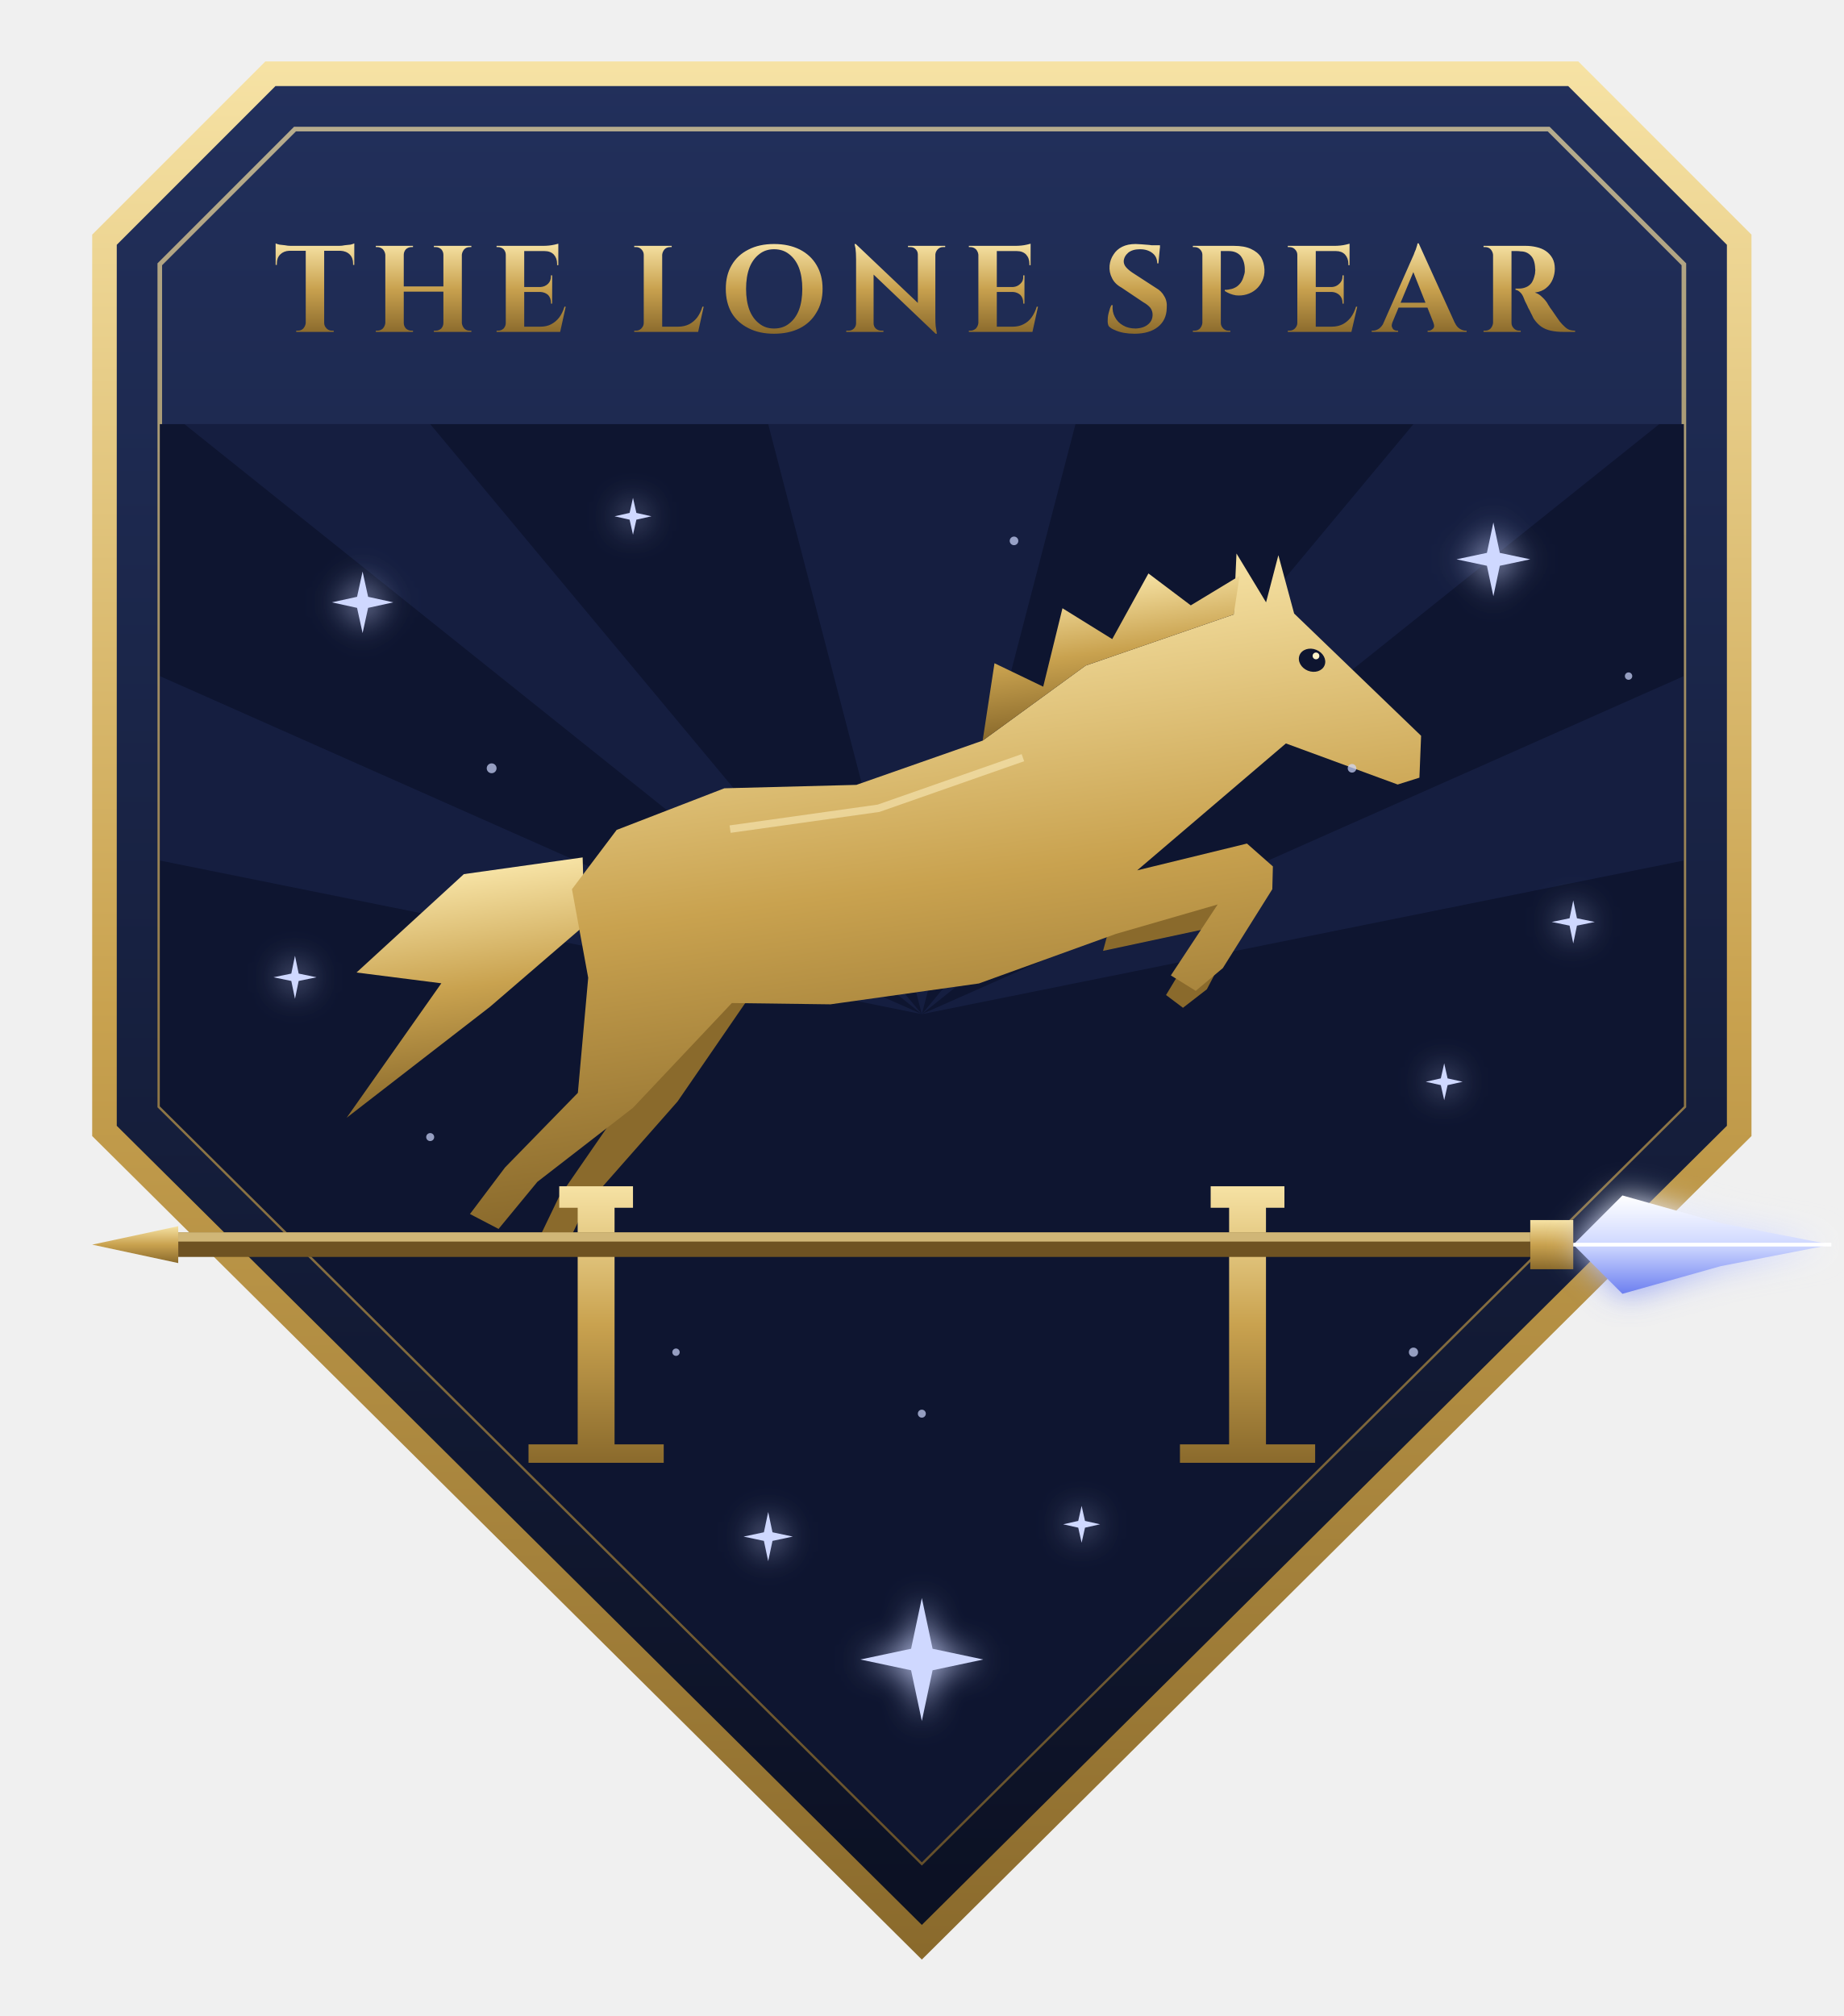
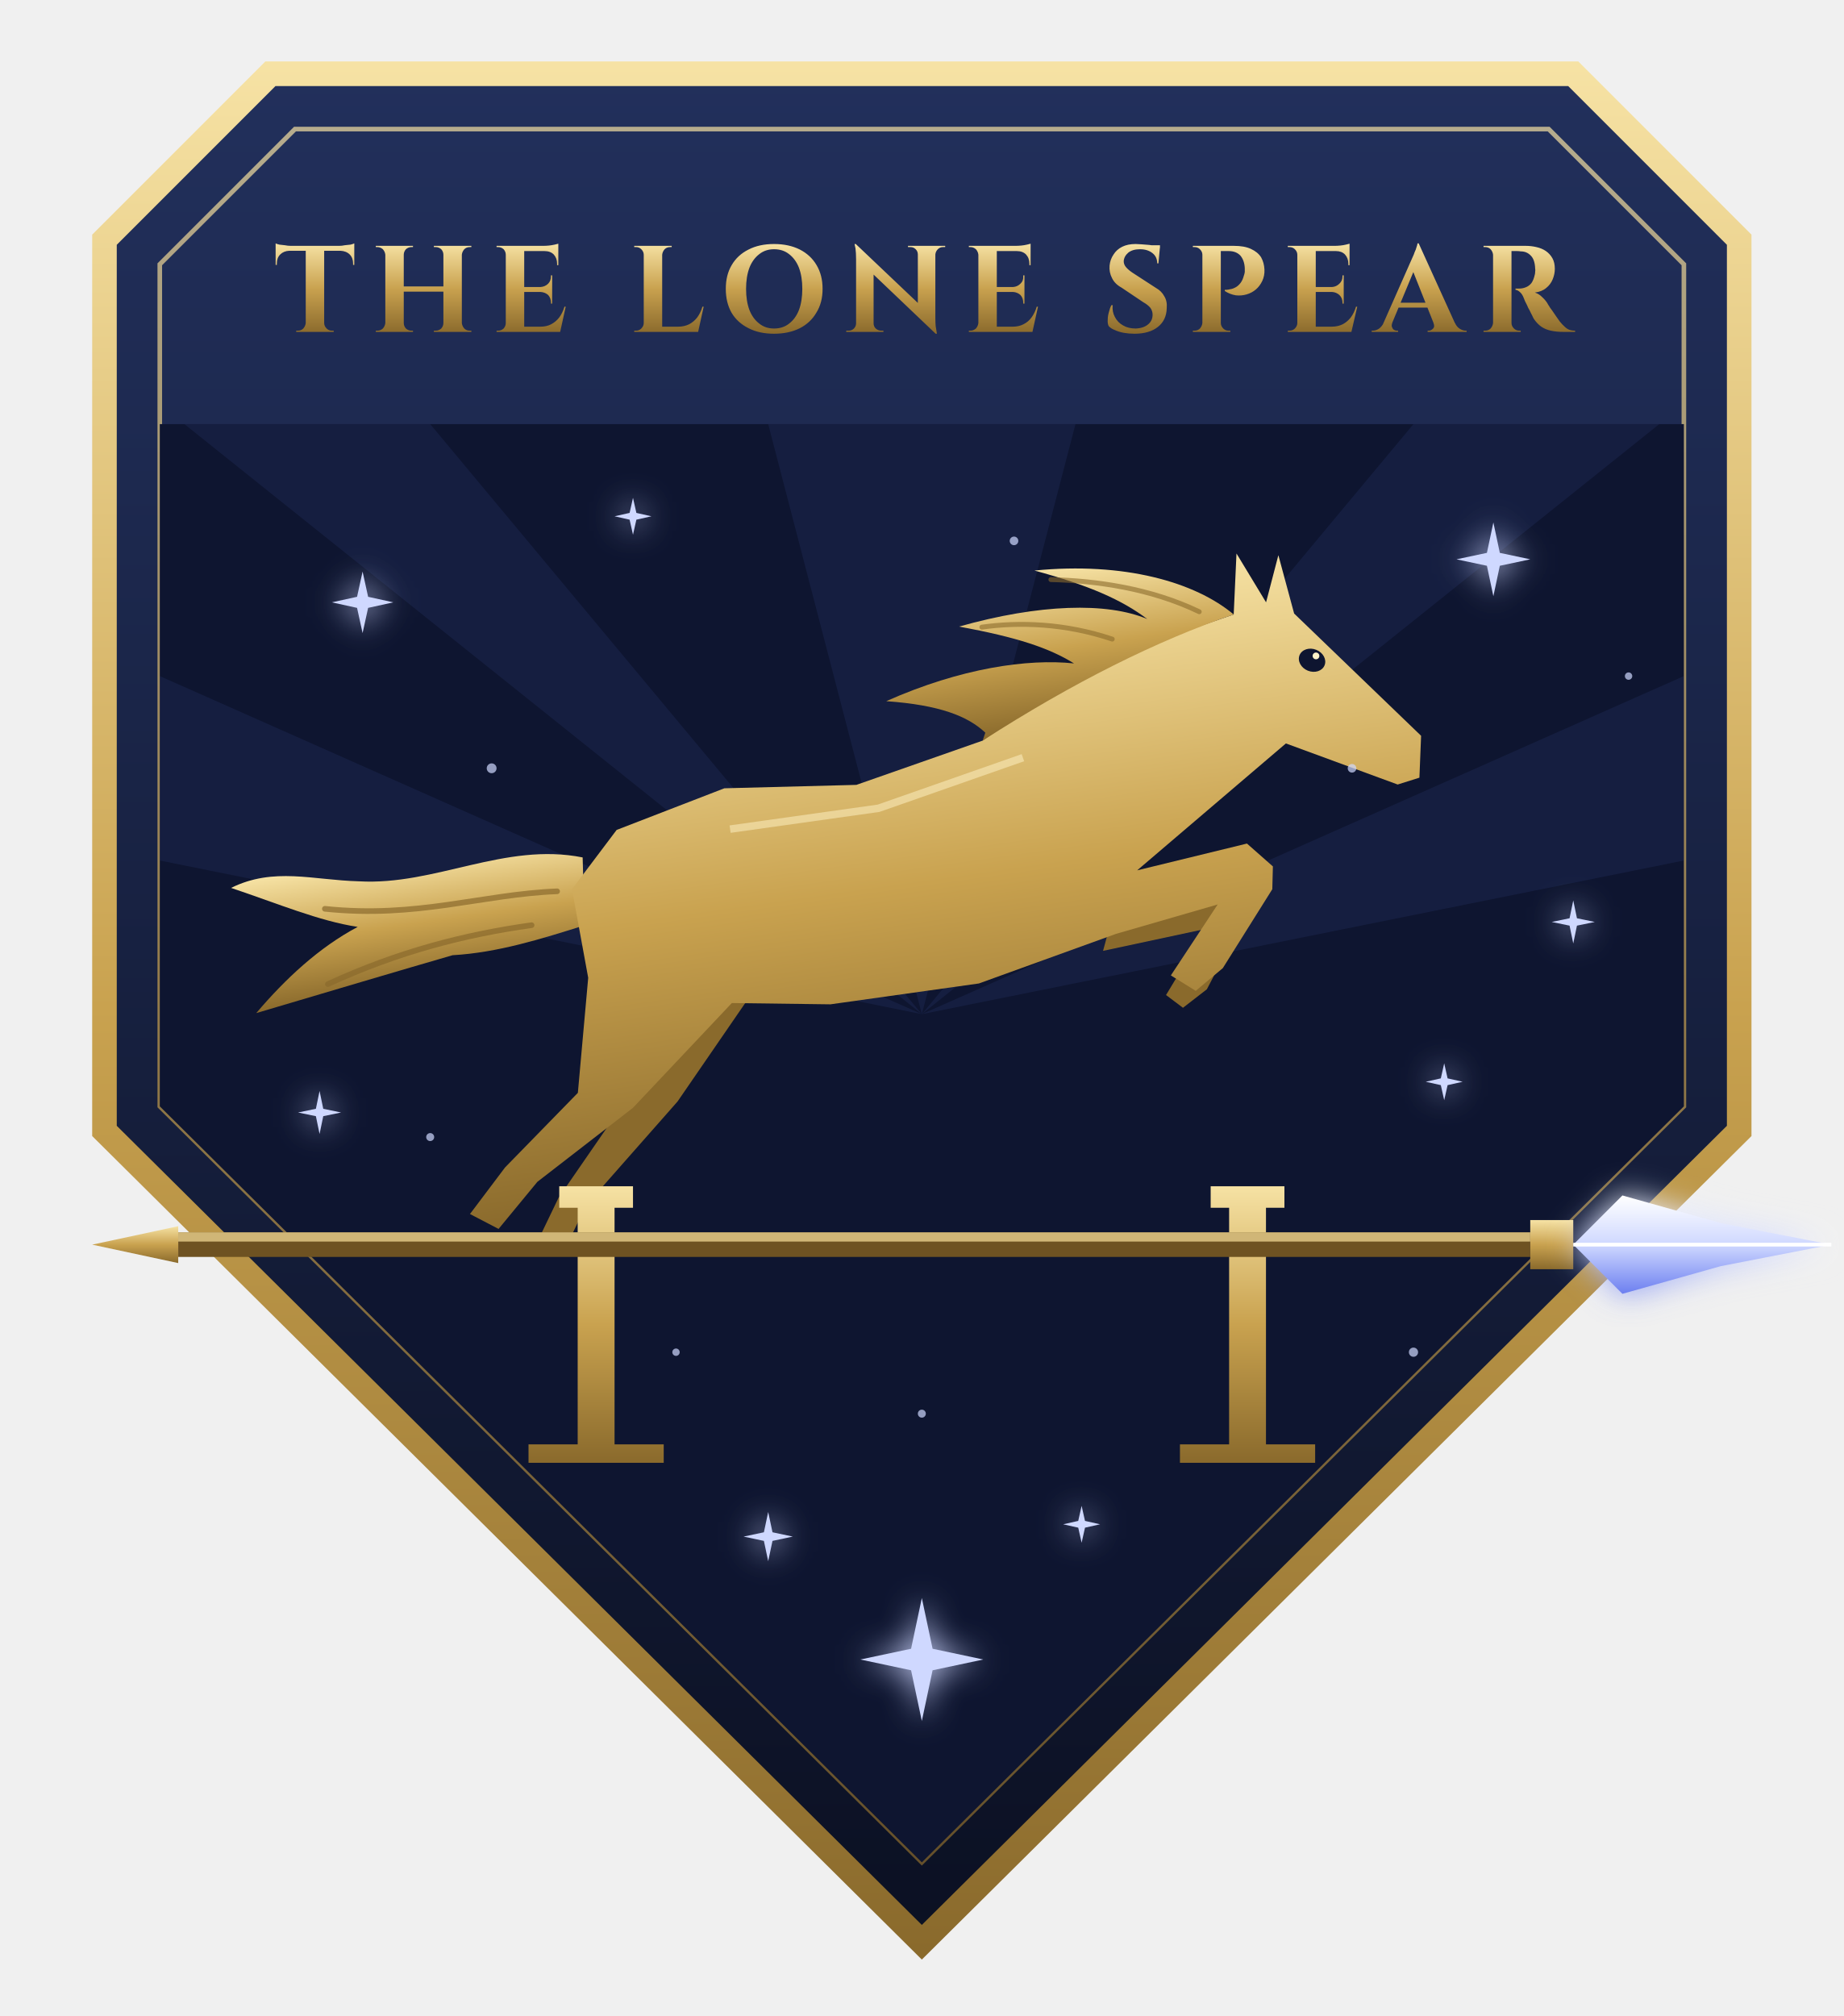
<svg xmlns="http://www.w3.org/2000/svg" viewBox="0 0 600 656" role="img" aria-labelledby="tls-title">
  <defs>
    <linearGradient id="tls-bg" x1="0" y1="0" x2="0" y2="1">
      <stop offset="0" stop-color="#22305c" />
      <stop offset="1" stop-color="#0b1022" />
    </linearGradient>
    <linearGradient id="tls-gold" x1="0" y1="0" x2="0" y2="1">
      <stop offset="0" stop-color="#f6e2a4" />
      <stop offset="0.5" stop-color="#c9a24f" />
      <stop offset="1" stop-color="#8a6a2c" />
    </linearGradient>
    <linearGradient id="tls-blade" x1="0" y1="0" x2="0" y2="1">
      <stop offset="0" stop-color="#ffffff" />
      <stop offset="0.5" stop-color="#cfd8ff" />
      <stop offset="1" stop-color="#6c7ff0" />
    </linearGradient>
    <filter id="tls-glow" x="-50%" y="-50%" width="200%" height="200%">
      <feGaussianBlur stdDeviation="5" result="b" />
      <feMerge>
        <feMergeNode in="b" />
        <feMergeNode in="SourceGraphic" />
      </feMerge>
    </filter>
    <clipPath id="tls-field">
      <path d="M52,138 L548,138 L548,360 L300,606 L52,360 Z" />
    </clipPath>
  </defs>
  <path d="M88,24 L512,24 L566,78 L566,368 L300,632 L34,368 L34,78 Z" fill="url(#tls-bg)" stroke="url(#tls-gold)" stroke-width="8" stroke-linejoin="miter" />
  <path d="M96,42 L504,42 L548,86 L548,360 L300,606 L52,360 L52,86 Z" fill="none" stroke="url(#tls-gold)" stroke-width="1.5" opacity="0.7" />
  <path d="M52,138 L548,138" stroke="url(#tls-gold)" stroke-width="5" />
  <path d="M52,130 L548,130" stroke="url(#tls-gold)" stroke-width="1.5" opacity="0.7" />
  <path d="M105.5 80.1V108.0H99.5V80.1ZM115.3 80.0V81.6H89.7V80.0ZM115.3 81.5V86.2L114.9 86.2V85.7Q114.9 83.9 113.8 82.8Q112.7 81.7 110.8 81.6V81.5ZM115.3 79.2V80.4L110.4 80.0Q111.3 80.0 112.2 79.8Q113.2 79.7 114.1 79.6Q114.9 79.4 115.3 79.2ZM99.6 105.1V108.0H96.4V107.6Q96.4 107.6 96.7 107.6Q96.9 107.6 96.9 107.6Q98.0 107.6 98.7 106.9Q99.4 106.1 99.5 105.1ZM105.4 105.1H105.5Q105.5 106.1 106.3 106.9Q107.0 107.6 108.0 107.6Q108.0 107.6 108.3 107.6Q108.6 107.6 108.6 107.6V108.0H105.4ZM94.1 81.5V81.6Q92.3 81.7 91.2 82.8Q90.1 83.9 90.1 85.7V86.2L89.7 86.2V81.5ZM89.7 79.2Q90.1 79.4 90.9 79.6Q91.7 79.7 92.7 79.8Q93.7 80.0 94.6 80.0L89.7 80.4Z M150.3 80.0V108.0H144.3V80.0ZM131.4 80.0V108.0H125.4V80.0ZM144.7 93.2V94.9H131.0V93.2ZM125.5 105.1V108.0H122.3V107.6Q122.3 107.6 122.5 107.6Q122.8 107.6 122.8 107.6Q123.8 107.6 124.6 106.9Q125.3 106.1 125.4 105.1ZM125.5 82.9H125.4Q125.3 81.9 124.6 81.1Q123.8 80.4 122.8 80.4Q122.8 80.4 122.5 80.4Q122.3 80.4 122.3 80.4V80.0H125.5ZM131.2 105.1H131.4Q131.4 106.1 132.1 106.9Q132.9 107.6 133.9 107.6Q133.9 107.6 134.2 107.6Q134.4 107.6 134.4 107.6V108.0H131.2ZM131.2 82.9V80.0H134.4V80.4Q134.4 80.4 134.2 80.4Q133.9 80.4 133.9 80.4Q132.9 80.4 132.1 81.1Q131.4 81.9 131.4 82.9ZM144.4 105.1V108.0H141.2V107.6Q141.3 107.6 141.5 107.6Q141.8 107.6 141.8 107.6Q142.8 107.6 143.6 106.9Q144.3 106.1 144.3 105.1ZM144.4 82.9H144.3Q144.3 81.9 143.6 81.1Q142.8 80.4 141.8 80.4Q141.8 80.4 141.5 80.4Q141.3 80.4 141.2 80.4V80.0H144.4ZM150.2 105.1H150.3Q150.4 106.1 151.1 106.9Q151.8 107.6 152.9 107.6Q152.9 107.6 153.1 107.6Q153.4 107.6 153.4 107.6V108.0H150.2ZM150.2 82.9V80.0H153.4V80.4Q153.4 80.4 153.1 80.4Q152.9 80.4 152.9 80.4Q151.8 80.4 151.1 81.1Q150.4 81.9 150.3 82.9Z M170.6 80.0V108.0H164.6V80.0ZM181.2 106.3 182.2 108.0H170.5V106.3ZM179.7 93.4V95.0H170.5V93.4ZM181.7 80.0V81.7H170.5V80.0ZM184.1 99.8 182.3 108.0H174.4L175.9 106.3Q177.9 106.3 179.4 105.5Q180.9 104.7 182.0 103.3Q183.1 101.8 183.7 99.8ZM179.7 95.0V98.8H179.3V98.5Q179.3 97.0 178.4 96.0Q177.4 95.1 175.9 95.0V95.0ZM179.7 89.6V93.4H175.9V93.4Q177.4 93.3 178.4 92.3Q179.3 91.4 179.3 89.9V89.6ZM181.7 81.6V86.3H181.3V85.8Q181.3 84.0 180.2 82.8Q179.1 81.7 177.2 81.7V81.6ZM181.7 79.3V80.4L176.8 80.0Q177.7 80.0 178.7 79.9Q179.6 79.8 180.5 79.6Q181.3 79.4 181.7 79.3ZM164.8 105.1V108.0H161.6V107.6Q161.6 107.6 161.8 107.6Q162.1 107.6 162.1 107.6Q163.1 107.6 163.9 106.9Q164.6 106.1 164.6 105.1ZM164.8 82.9H164.6Q164.6 81.9 163.9 81.1Q163.1 80.4 162.1 80.4Q162.1 80.4 161.8 80.4Q161.6 80.4 161.6 80.4L161.6 80.0H164.8Z M215.5 80.0V108.0H209.5V80.0ZM226.1 106.3 227.0 108.0H215.4V106.3ZM229.0 99.8 227.2 108.0H219.3L220.7 106.3Q222.7 106.3 224.3 105.5Q225.8 104.7 226.9 103.3Q228.0 101.8 228.6 99.8ZM209.6 105.1V108.0H206.4V107.6Q206.4 107.6 206.7 107.6Q207.0 107.6 207.0 107.6Q208.0 107.6 208.7 106.9Q209.5 106.1 209.5 105.1ZM209.6 82.9H209.5Q209.5 81.9 208.7 81.1Q208.0 80.4 207.0 80.4Q207.0 80.4 206.7 80.4Q206.4 80.4 206.4 80.4V80.0H209.6ZM215.4 82.9V80.0H218.6V80.4Q218.6 80.4 218.3 80.4Q218.1 80.4 218.1 80.4Q217.0 80.4 216.3 81.1Q215.6 81.9 215.5 82.9Z M251.9 79.4Q256.7 79.4 260.3 81.2Q263.8 83.0 265.7 86.2Q267.7 89.5 267.7 94.0Q267.7 98.5 265.7 101.7Q263.8 105.0 260.3 106.8Q256.7 108.6 251.9 108.6Q247.1 108.6 243.6 106.8Q240.0 105.0 238.1 101.8Q236.2 98.5 236.2 94.0Q236.2 89.5 238.1 86.3Q240.0 83.0 243.6 81.2Q247.1 79.4 251.9 79.4ZM251.9 106.9Q254.8 106.9 256.8 105.3Q258.9 103.7 260.0 100.9Q261.1 98.0 261.1 94.0Q261.1 90.0 260.0 87.1Q258.9 84.3 256.8 82.7Q254.8 81.1 251.9 81.1Q249.1 81.1 247.1 82.7Q245.0 84.3 243.9 87.1Q242.8 90.0 242.8 94.0Q242.8 98.0 243.9 100.9Q245.0 103.7 247.1 105.3Q249.1 106.9 251.9 106.9Z M278.5 79.4 304.1 103.7 304.5 108.6 279.0 84.3ZM278.7 105.2V108.0H275.4V107.6Q275.4 107.6 275.8 107.6Q276.1 107.6 276.2 107.6Q277.2 107.6 277.9 106.9Q278.6 106.2 278.6 105.2ZM284.3 105.2Q284.3 106.2 285.0 106.9Q285.8 107.6 286.8 107.6Q286.8 107.6 287.2 107.6Q287.5 107.6 287.5 107.6V108.0H284.2V105.2ZM278.5 79.4 284.3 85.5 284.3 108.0H278.6V84.4Q278.6 82.2 278.4 80.8Q278.1 79.4 278.1 79.4ZM304.4 80.0V103.4Q304.4 104.9 304.5 106.1Q304.7 107.3 304.8 107.9Q304.9 108.6 304.9 108.6H304.5L298.7 102.1V80.0ZM307.6 80.0V80.4Q307.6 80.4 307.3 80.4Q306.9 80.4 306.9 80.4Q305.9 80.4 305.2 81.1Q304.5 81.8 304.4 82.8H304.3V80.0ZM295.5 80.0H298.8V82.8H298.7Q298.7 81.8 298.0 81.1Q297.3 80.4 296.3 80.4Q296.3 80.4 295.9 80.4Q295.5 80.4 295.5 80.4Z M324.4 80.0V108.0H318.4V80.0ZM334.9 106.3 335.9 108.0H324.2V106.3ZM333.4 93.4V95.0H324.2V93.4ZM335.4 80.0V81.7H324.2V80.0ZM337.8 99.8 336.0 108.0H328.1L329.6 106.3Q331.6 106.3 333.1 105.5Q334.7 104.7 335.7 103.3Q336.8 101.8 337.4 99.8ZM333.4 95.0V98.8H333.0V98.5Q333.0 97.0 332.1 96.0Q331.1 95.1 329.7 95.0V95.0ZM333.4 89.6V93.4H329.7V93.4Q331.1 93.3 332.1 92.3Q333.1 91.4 333.0 89.9V89.6ZM335.4 81.6V86.3H335.0V85.8Q335.0 84.0 333.9 82.8Q332.8 81.7 330.9 81.7V81.6ZM335.4 79.3V80.4L330.5 80.0Q331.4 80.0 332.4 79.9Q333.4 79.8 334.2 79.6Q335.0 79.4 335.4 79.3ZM318.5 105.1V108.0H315.3V107.6Q315.3 107.6 315.5 107.6Q315.8 107.6 315.8 107.6Q316.8 107.6 317.6 106.9Q318.3 106.1 318.4 105.1ZM318.5 82.9H318.4Q318.3 81.9 317.6 81.1Q316.8 80.4 315.8 80.4Q315.8 80.4 315.5 80.4Q315.3 80.4 315.3 80.4L315.3 80.0H318.5Z M369.6 79.4Q370.3 79.4 371.5 79.5Q372.7 79.6 374.0 79.7Q375.2 79.9 376.2 80.0Q377.1 80.2 377.5 80.3L377.0 85.7H376.6Q376.6 83.6 375.1 82.4Q373.5 81.1 371.0 81.1Q368.6 81.1 367.2 82.2Q365.8 83.4 365.7 85.0Q365.7 86.1 366.5 87.0Q367.3 87.9 368.5 88.7L376.2 93.7Q378.0 94.7 378.9 96.4Q379.9 98.0 379.7 100.3Q379.6 104.2 376.8 106.4Q374.0 108.6 369.2 108.6Q367.4 108.6 365.7 108.3Q364.1 108.0 362.8 107.4Q361.5 106.9 360.8 106.1Q360.4 105.3 360.5 104.0Q360.5 102.8 360.9 101.5Q361.2 100.2 361.7 99.3H362.1Q361.9 101.4 362.8 103.1Q363.7 104.9 365.5 105.9Q367.2 106.9 369.6 106.9Q372.2 106.8 373.7 105.5Q375.1 104.3 375.1 102.4Q375.1 101.2 374.4 100.2Q373.6 99.2 372.0 98.3L365.0 93.6Q362.8 92.4 361.9 90.5Q360.9 88.6 361.1 86.4Q361.3 84.4 362.4 82.8Q363.4 81.2 365.2 80.3Q367.0 79.4 369.6 79.4ZM377.5 79.8 377.5 80.7H372.7V79.8Z M396.8 80.0H401.5Q405.0 80.0 407.1 81.0Q409.3 82.0 410.4 83.7Q411.4 85.5 411.5 87.7Q411.6 89.7 410.8 91.4Q410.0 93.1 408.7 94.2Q407.4 95.3 405.7 95.8Q404.0 96.3 402.2 96.1Q400.3 95.8 398.6 94.7V94.3Q398.6 94.3 399.1 94.3Q399.6 94.3 400.4 94.1Q401.2 94.0 402.1 93.5Q402.9 93.1 403.7 92.1Q404.4 91.2 404.8 89.7Q405.0 89.2 405.1 88.5Q405.1 87.9 405.1 87.3Q405.0 84.8 403.7 83.2Q402.3 81.7 399.9 81.7H397.2Q397.2 81.7 397.1 81.3Q397.0 80.8 396.9 80.4Q396.8 80.0 396.8 80.0ZM397.3 80.0V108.0H391.3V80.0ZM391.4 105.1V108.0H388.2V107.6Q388.2 107.6 388.5 107.6Q388.7 107.6 388.7 107.6Q389.8 107.6 390.5 106.9Q391.2 106.1 391.3 105.1ZM391.4 82.9H391.3Q391.3 81.9 390.5 81.1Q389.8 80.4 388.7 80.4Q388.7 80.4 388.5 80.4Q388.3 80.4 388.2 80.4L388.2 80.0H391.4ZM397.2 105.1H397.3Q397.3 106.1 398.1 106.9Q398.8 107.6 399.8 107.6Q399.9 107.6 400.1 107.6Q400.3 107.6 400.4 107.6V108.0H397.2Z M428.2 80.0V108.0H422.2V80.0ZM438.7 106.3 439.7 108.0H428.1V106.3ZM437.3 93.4V95.0H428.1V93.4ZM439.2 80.0V81.7H428.1V80.0ZM441.7 99.8 439.8 108.0H432.0L433.4 106.3Q435.4 106.3 437.0 105.5Q438.5 104.7 439.6 103.3Q440.7 101.8 441.3 99.8ZM437.3 95.0V98.8H436.9V98.5Q436.9 97.0 435.9 96.0Q434.9 95.1 433.5 95.0V95.0ZM437.3 89.6V93.4H433.5V93.4Q434.9 93.3 435.9 92.3Q436.9 91.4 436.9 89.9V89.6ZM439.2 81.6V86.3H438.8V85.8Q438.8 84.0 437.7 82.8Q436.6 81.7 434.8 81.7V81.6ZM439.2 79.3V80.4L434.4 80.0Q435.2 80.0 436.2 79.9Q437.2 79.8 438.0 79.6Q438.9 79.4 439.2 79.3ZM422.3 105.1V108.0H419.1V107.6Q419.1 107.6 419.4 107.6Q419.6 107.6 419.6 107.6Q420.7 107.6 421.4 106.9Q422.2 106.1 422.2 105.1ZM422.3 82.9H422.2Q422.2 81.9 421.4 81.1Q420.7 80.4 419.6 80.4Q419.6 80.4 419.4 80.4Q419.1 80.4 419.1 80.4L419.1 80.0H422.3Z M461.7 79.2 474.7 107.8H467.6L459.3 86.9ZM453.1 105.1Q452.8 105.9 453.0 106.4Q453.2 107.0 453.6 107.3Q454.1 107.6 454.6 107.6H455.0V108.0H446.4V107.6Q446.4 107.6 446.6 107.6Q446.8 107.6 446.8 107.6Q447.7 107.6 448.7 107.0Q449.6 106.4 450.3 105.1ZM461.7 79.2 461.8 84.1 451.9 107.9H449.0L459.4 84.4Q459.5 84.2 459.8 83.5Q460.1 82.9 460.4 82.0Q460.8 81.2 461.0 80.4Q461.3 79.6 461.3 79.2ZM465.9 98.5V100.1H454.1V98.5ZM466.5 105.1H473.5Q474.1 106.4 475.1 107.0Q476.1 107.6 477.0 107.6Q477.0 107.6 477.2 107.6Q477.3 107.6 477.3 107.6V108.0H464.6V107.6H465.0Q465.7 107.6 466.4 106.9Q467.0 106.3 466.5 105.1Z M491.4 80.0H496.5Q498.3 80.0 500.0 80.4Q501.8 80.8 503.1 81.7Q504.4 82.6 505.2 84.0Q506.0 85.4 506.0 87.5Q506.0 89.2 505.3 90.9Q504.6 92.6 503.2 93.7Q501.8 94.9 499.5 95.2Q500.8 95.6 501.8 96.6Q502.9 97.6 503.6 98.7Q503.6 98.8 504.0 99.4Q504.4 100.1 505.1 101.0Q505.7 101.9 506.4 102.9Q507.0 103.8 507.6 104.6Q508.5 105.7 509.2 106.3Q509.9 107.0 510.7 107.3Q511.5 107.6 512.6 107.6V108.0H508.7Q506.5 108.0 504.7 107.6Q502.9 107.2 501.6 106.3Q500.3 105.4 499.2 103.8Q498.9 103.3 498.6 102.6Q498.2 101.9 497.8 101.0Q497.3 100.2 497.0 99.4Q496.6 98.6 496.3 98.0Q496.1 97.4 495.9 97.0Q495.4 95.7 494.7 95.1Q494.0 94.4 493.2 94.3V93.9Q493.3 93.9 493.7 93.9Q494.0 93.9 494.4 93.9Q495.5 93.9 496.5 93.5Q497.6 93.1 498.4 92.1Q499.1 91.1 499.5 89.3Q499.6 88.9 499.6 88.4Q499.7 88.0 499.6 87.4Q499.5 84.5 498.2 83.2Q496.9 81.8 494.9 81.8Q494.4 81.7 493.7 81.7Q493.0 81.7 492.5 81.7Q492.0 81.7 491.8 81.7Q491.8 81.7 491.7 81.3Q491.6 80.9 491.5 80.4Q491.4 80.0 491.4 80.0ZM491.9 80.0V108.0H485.9V80.0ZM486.0 105.1V108.0H482.8V107.6Q482.8 107.6 483.1 107.6Q483.3 107.6 483.3 107.6Q484.4 107.6 485.1 106.9Q485.8 106.1 485.9 105.1ZM486.0 82.9H485.9Q485.8 81.9 485.1 81.1Q484.4 80.4 483.3 80.4Q483.3 80.4 483.1 80.4Q482.8 80.4 482.8 80.4V80.0H486.0ZM491.8 105.1H491.9Q491.9 106.1 492.7 106.9Q493.4 107.6 494.5 107.6Q494.5 107.6 494.7 107.6Q494.9 107.6 494.9 107.6V108.0H491.8Z" fill="url(#tls-gold)" />
  <g clip-path="url(#tls-field)">
    <path d="M52,138 L548,138 L548,360 L300,606 L52,360 Z" fill="#0e1530" />
    <path d="M300,330 L60,138 L140,138 Z M300,330 L250,138 L350,138 Z M300,330 L460,138 L540,138 Z M300,330 L548,220 L548,280 Z M300,330 L52,220 L52,280 Z" fill="#3a4f9a" opacity="0.16" />
    <g transform="translate(290,292) rotate(-8) scale(1.22)">
      <path fill="#8a6a2c" d="M60,8 L90,8 L95,15 L80,36 L73,40 L69,36 L82,20 L54,22 Z M-42,22 L-64,46 L-92,70 L-100,82 L-107,79 L-99,67 L-76,42 L-60,18 Z" />
-       <path fill="url(#tls-gold)" d="M-80,-22 L-112,-22 L-144,0 L-122,6 L-152,38 L-110,14 L-82,-4 Z" />
+       <path fill="url(#tls-gold)" d="M-80,-22 C-100,-29 -120,-20 -140,-24 C-152,-26 -162,-31 -174,-27 C-162,-21 -152,-15 -142,-12 C-153,-8 -163,-1 -172,7 C-152,4 -132,1 -118,-1 C-106,0 -94,-2 -82,-4 Z" />
+       <path d="M-88,-14 C-108,-16 -126,-12 -150,-18 M-96,-6 C-114,-6 -132,-4 -152,2" fill="none" stroke="#8a6a2c" stroke-width="1.5" stroke-linecap="round" opacity="0.7" />
      <path fill="url(#tls-gold)" d="M-70,-28 L-40,-35 L-5,-31 L30,-38 L60,-54 L101,-62 L104,-78 L110,-64 L115,-76 L117,-60 L146,-23 L144,-12 L138,-11 L110,-26 L66,2 L96,-1 L102,6 L101,12 L85,31 L77,36 L71,31 L86,14 L58,18 L20,26 L-20,26 L-46,22 L-76,46 L-104,62 L-116,73 L-123,68 L-112,57 L-90,40 L-83,10 L-84,-14 Z" />
-       <path fill="url(#tls-gold)" d="M30,-38 L36,-58 L48,-50 L56,-70 L68,-60 L80,-76 L90,-66 L104,-72 L101,-62 L60,-54 Z" />
+       <path fill="url(#tls-gold)" d="M101,-62 C92,-72 74,-80 50,-81 C64,-75 72,-70 78,-64 C68,-70 50,-72 28,-69 C43,-64 51,-60 57,-55 C45,-58 27,-58 6,-52 C20,-49 27,-45 31,-40 L30,-38 C56,-50 80,-58 101,-62 Z" />
+       <path d="M92,-64 C80,-72 66,-76 54,-78 M68,-60 C56,-66 44,-68 34,-68" fill="none" stroke="#8a6a2c" stroke-width="1.3" stroke-linecap="round" opacity="0.6" />
      <ellipse cx="120" cy="-47" rx="3.6" ry="3" transform="rotate(30 120 -47)" fill="#0e1530" />
      <circle cx="121.2" cy="-48" r="0.9" fill="#fff3c8" />
      <path d="M-40,-24 L0,-24 L40,-32" fill="none" stroke="#fff3c8" stroke-width="2" opacity="0.5" />
    </g>
    <path fill="url(#tls-gold)" d="M188,392 L200,392 L200,470 L188,470 Z M182,386 L206,386 L206,393 L182,393 Z M400,392 L412,392 L412,470 L400,470 Z M394,386 L418,386 L418,393 L394,393 Z M172,470 L216,470 L216,476 L172,476 Z M384,470 L428,470 L428,476 L384,476 Z" />
  </g>
  <g>
    <rect x="58" y="401" width="440" height="8" fill="#6e5222" />
    <rect x="58" y="401" width="440" height="3" fill="#e8cf8c" opacity="0.8" />
    <path d="M58,399 L30,405 L58,411 Z" fill="url(#tls-gold)" />
    <path d="M498,397 L512,397 L512,413 L498,413 Z" fill="url(#tls-gold)" />
    <g filter="url(#tls-glow)">
      <path d="M512,405 L528,389 L560,398 L596,405 L560,412 L528,421 Z" fill="url(#tls-blade)" />
      <path d="M512,405 H596" stroke="#ffffff" stroke-width="1.2" />
    </g>
  </g>
  <path d="M300.0,520.0 L303.5,536.5 L320.0,540.0 L303.5,543.5 L300.0,560.0 L296.5,543.5 L280.0,540.0 L296.5,536.5 Z" fill="#cfd8ff" filter="url(#tls-glow)" />
-   <path d="M118.0,186.0 L119.8,194.2 L128.0,196.0 L119.8,197.8 L118.0,206.0 L116.2,197.8 L108.0,196.0 L116.2,194.2 Z M486.0,170.0 L488.1,179.9 L498.0,182.0 L488.1,184.1 L486.0,194.0 L483.9,184.1 L474.0,182.0 L483.9,179.9 Z M512.0,293.0 L513.2,298.8 L519.0,300.0 L513.2,301.2 L512.0,307.0 L510.8,301.2 L505.0,300.0 L510.8,298.8 Z M96.0,311.0 L97.2,316.8 L103.0,318.0 L97.2,319.2 L96.0,325.0 L94.8,319.2 L89.0,318.0 L94.8,316.8 Z M206.0,162.0 L207.1,166.9 L212.0,168.0 L207.1,169.1 L206.0,174.0 L204.9,169.1 L200.0,168.0 L204.9,166.9 Z M250.0,492.0 L251.4,498.6 L258.0,500.0 L251.4,501.4 L250.0,508.0 L248.6,501.4 L242.0,500.0 L248.6,498.6 Z M352.0,490.0 L353.1,494.9 L358.0,496.0 L353.1,497.1 L352.0,502.0 L350.9,497.1 L346.0,496.0 L350.9,494.9 Z M470.0,346.0 L471.1,350.9 L476.0,352.0 L471.1,353.1 L470.0,358.0 L468.9,353.1 L464.0,352.0 L468.9,350.9 Z" fill="#cfd8ff" filter="url(#tls-glow)" />
+   <path d="M118.0,186.0 L119.8,194.2 L128.0,196.0 L119.8,197.8 L118.0,206.0 L116.2,197.8 L108.0,196.0 L116.2,194.2 Z M486.0,170.0 L488.1,179.9 L498.0,182.0 L488.1,184.1 L486.0,194.0 L483.9,184.1 L474.0,182.0 L483.9,179.9 Z M512.0,293.0 L513.2,298.8 L519.0,300.0 L513.2,301.2 L512.0,307.0 L510.8,301.2 L505.0,300.0 L510.8,298.8 Z M104.0,355.0 L105.2,360.8 L111.0,362.0 L105.2,363.2 L104.0,369.0 L102.8,363.2 L97.0,362.0 L102.8,360.8 Z M206.0,162.0 L207.1,166.9 L212.0,168.0 L207.1,169.1 L206.0,174.0 L204.9,169.1 L200.0,168.0 L204.9,166.9 Z M250.0,492.0 L251.4,498.6 L258.0,500.0 L251.4,501.4 L250.0,508.0 L248.6,501.4 L242.0,500.0 L248.6,498.6 Z M352.0,490.0 L353.1,494.9 L358.0,496.0 L353.1,497.1 L352.0,502.0 L350.9,497.1 L346.0,496.0 L350.9,494.9 Z M470.0,346.0 L471.1,350.9 L476.0,352.0 L471.1,353.1 L470.0,358.0 L468.9,353.1 L464.0,352.0 L468.9,350.9 Z" fill="#cfd8ff" filter="url(#tls-glow)" />
  <g fill="#cfd8ff" opacity="0.7">
    <circle cx="160" cy="250" r="1.6" />
    <circle cx="440" cy="250" r="1.4" />
    <circle cx="330" cy="176" r="1.4" />
    <circle cx="140" cy="370" r="1.3" />
    <circle cx="460" cy="440" r="1.5" />
    <circle cx="300" cy="460" r="1.3" />
    <circle cx="220" cy="440" r="1.2" />
    <circle cx="530" cy="220" r="1.2" />
  </g>
</svg>
